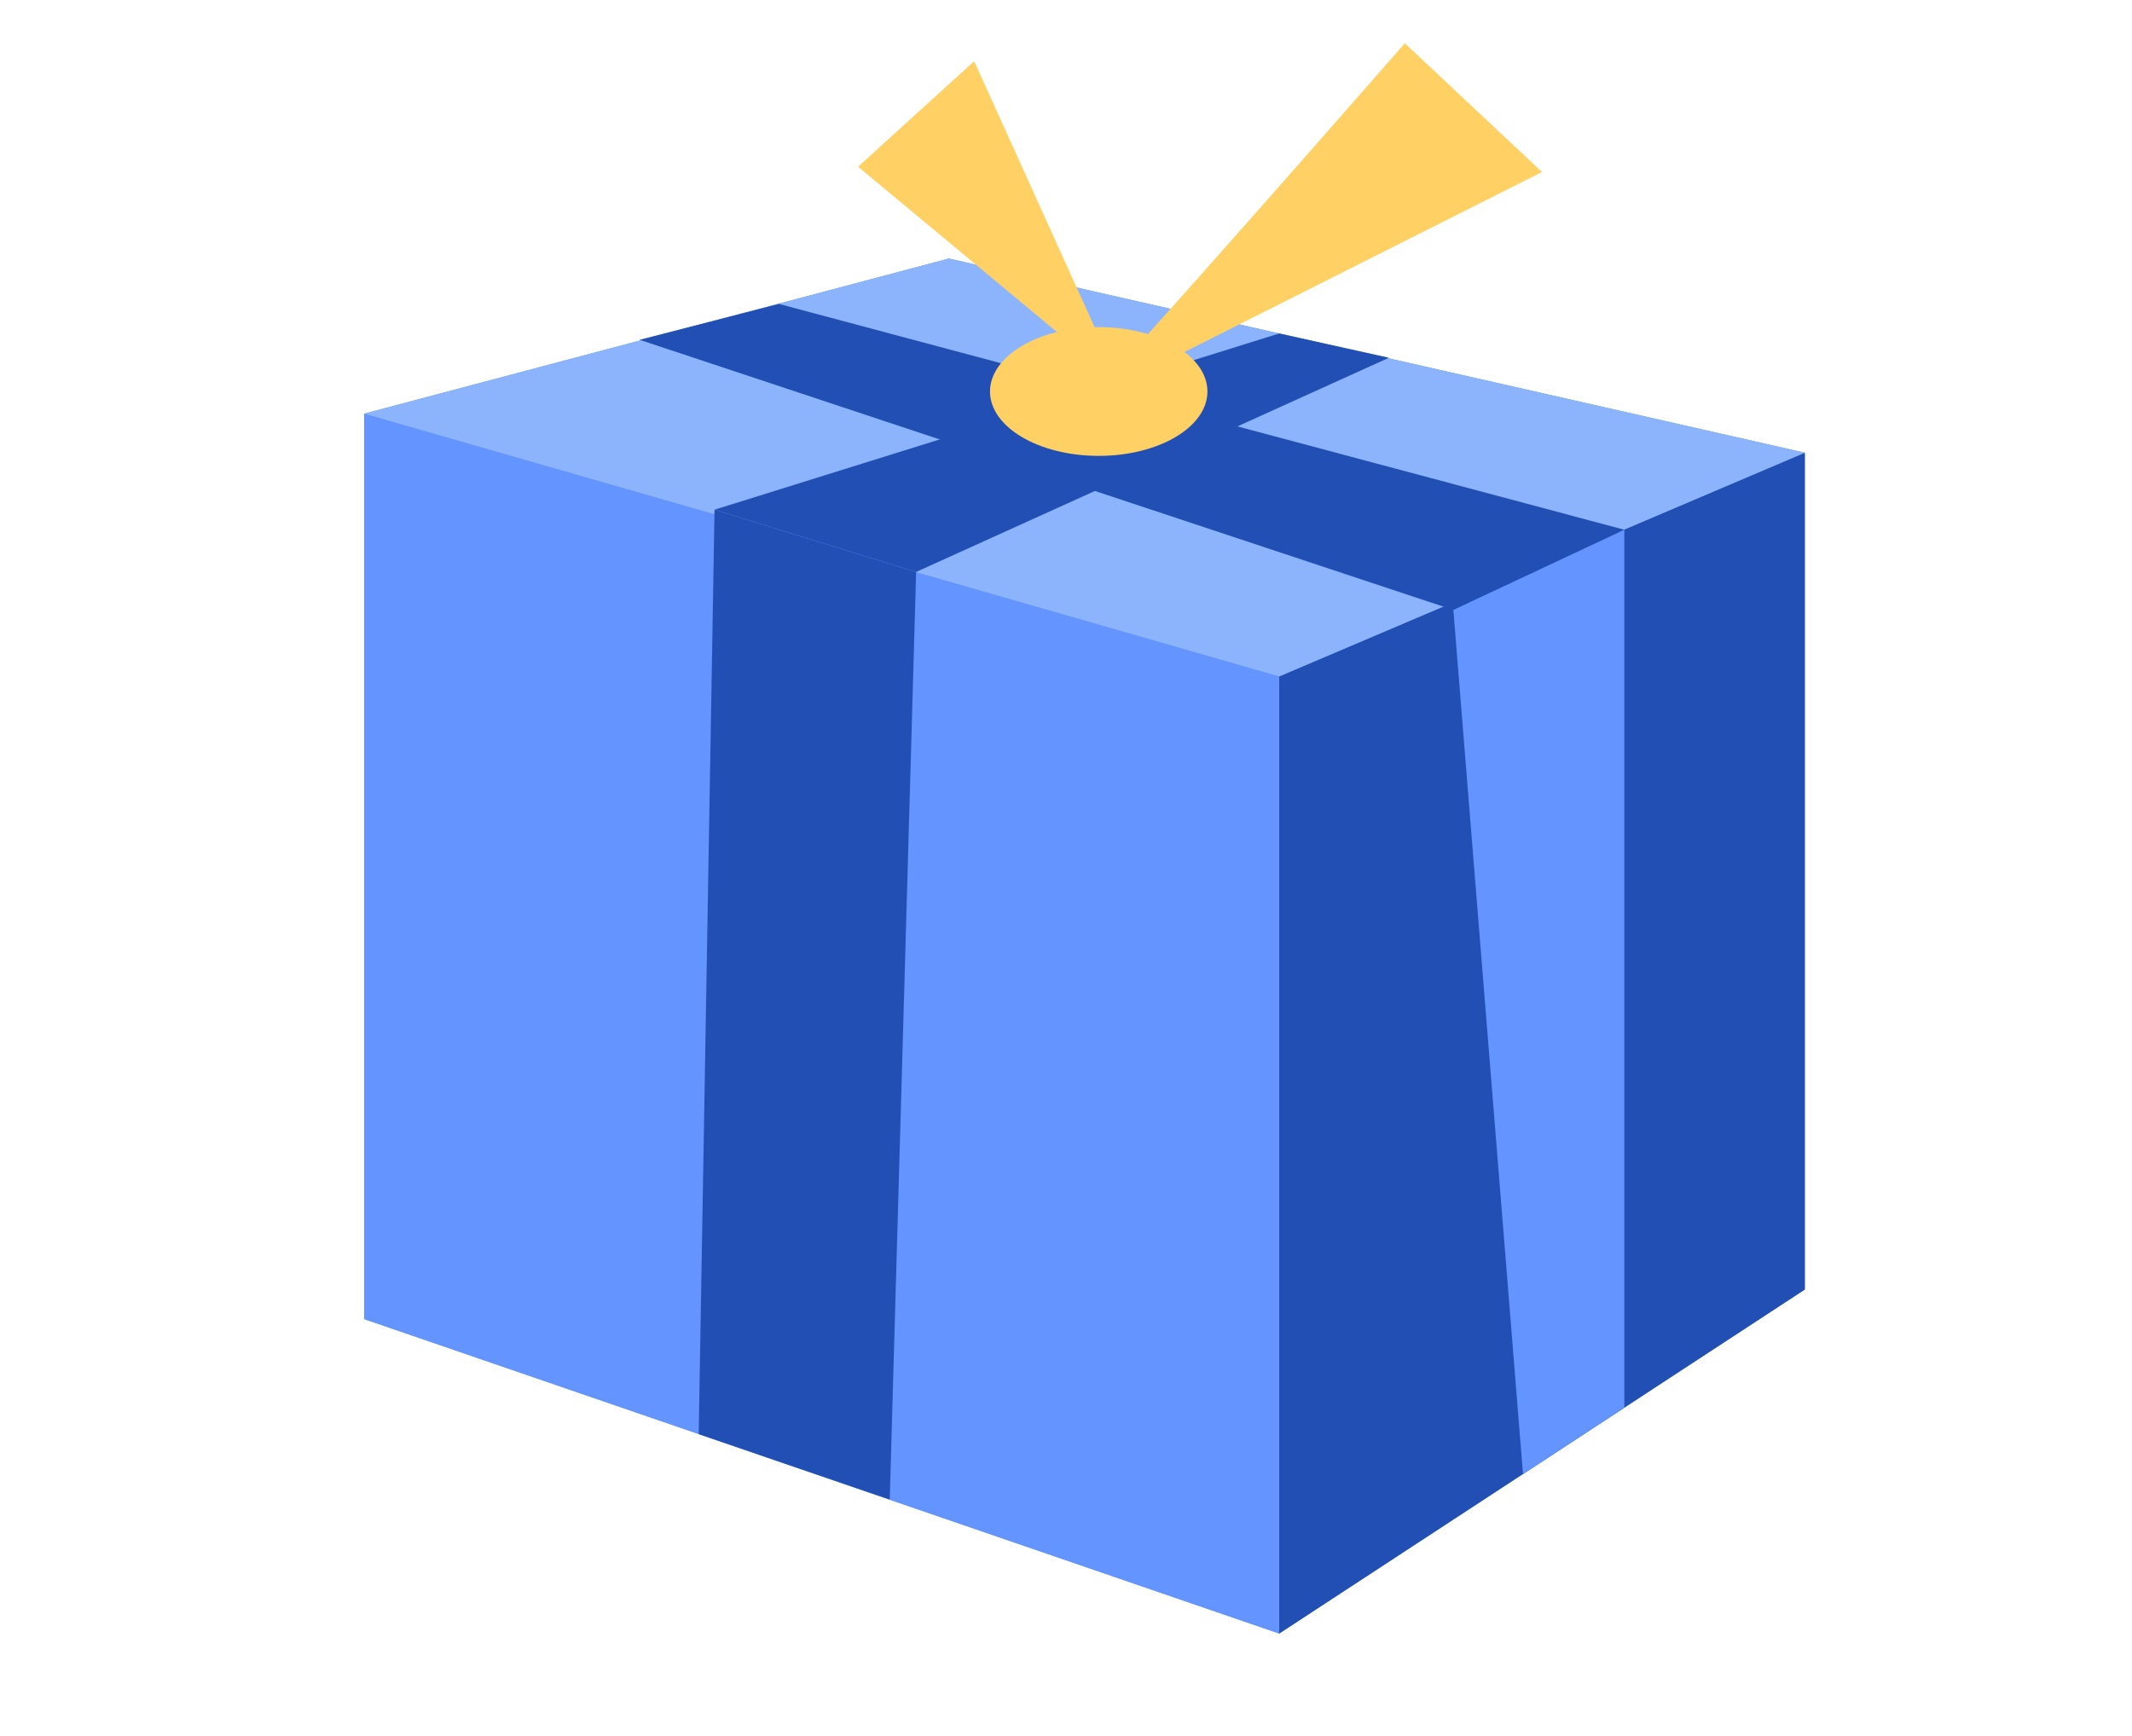
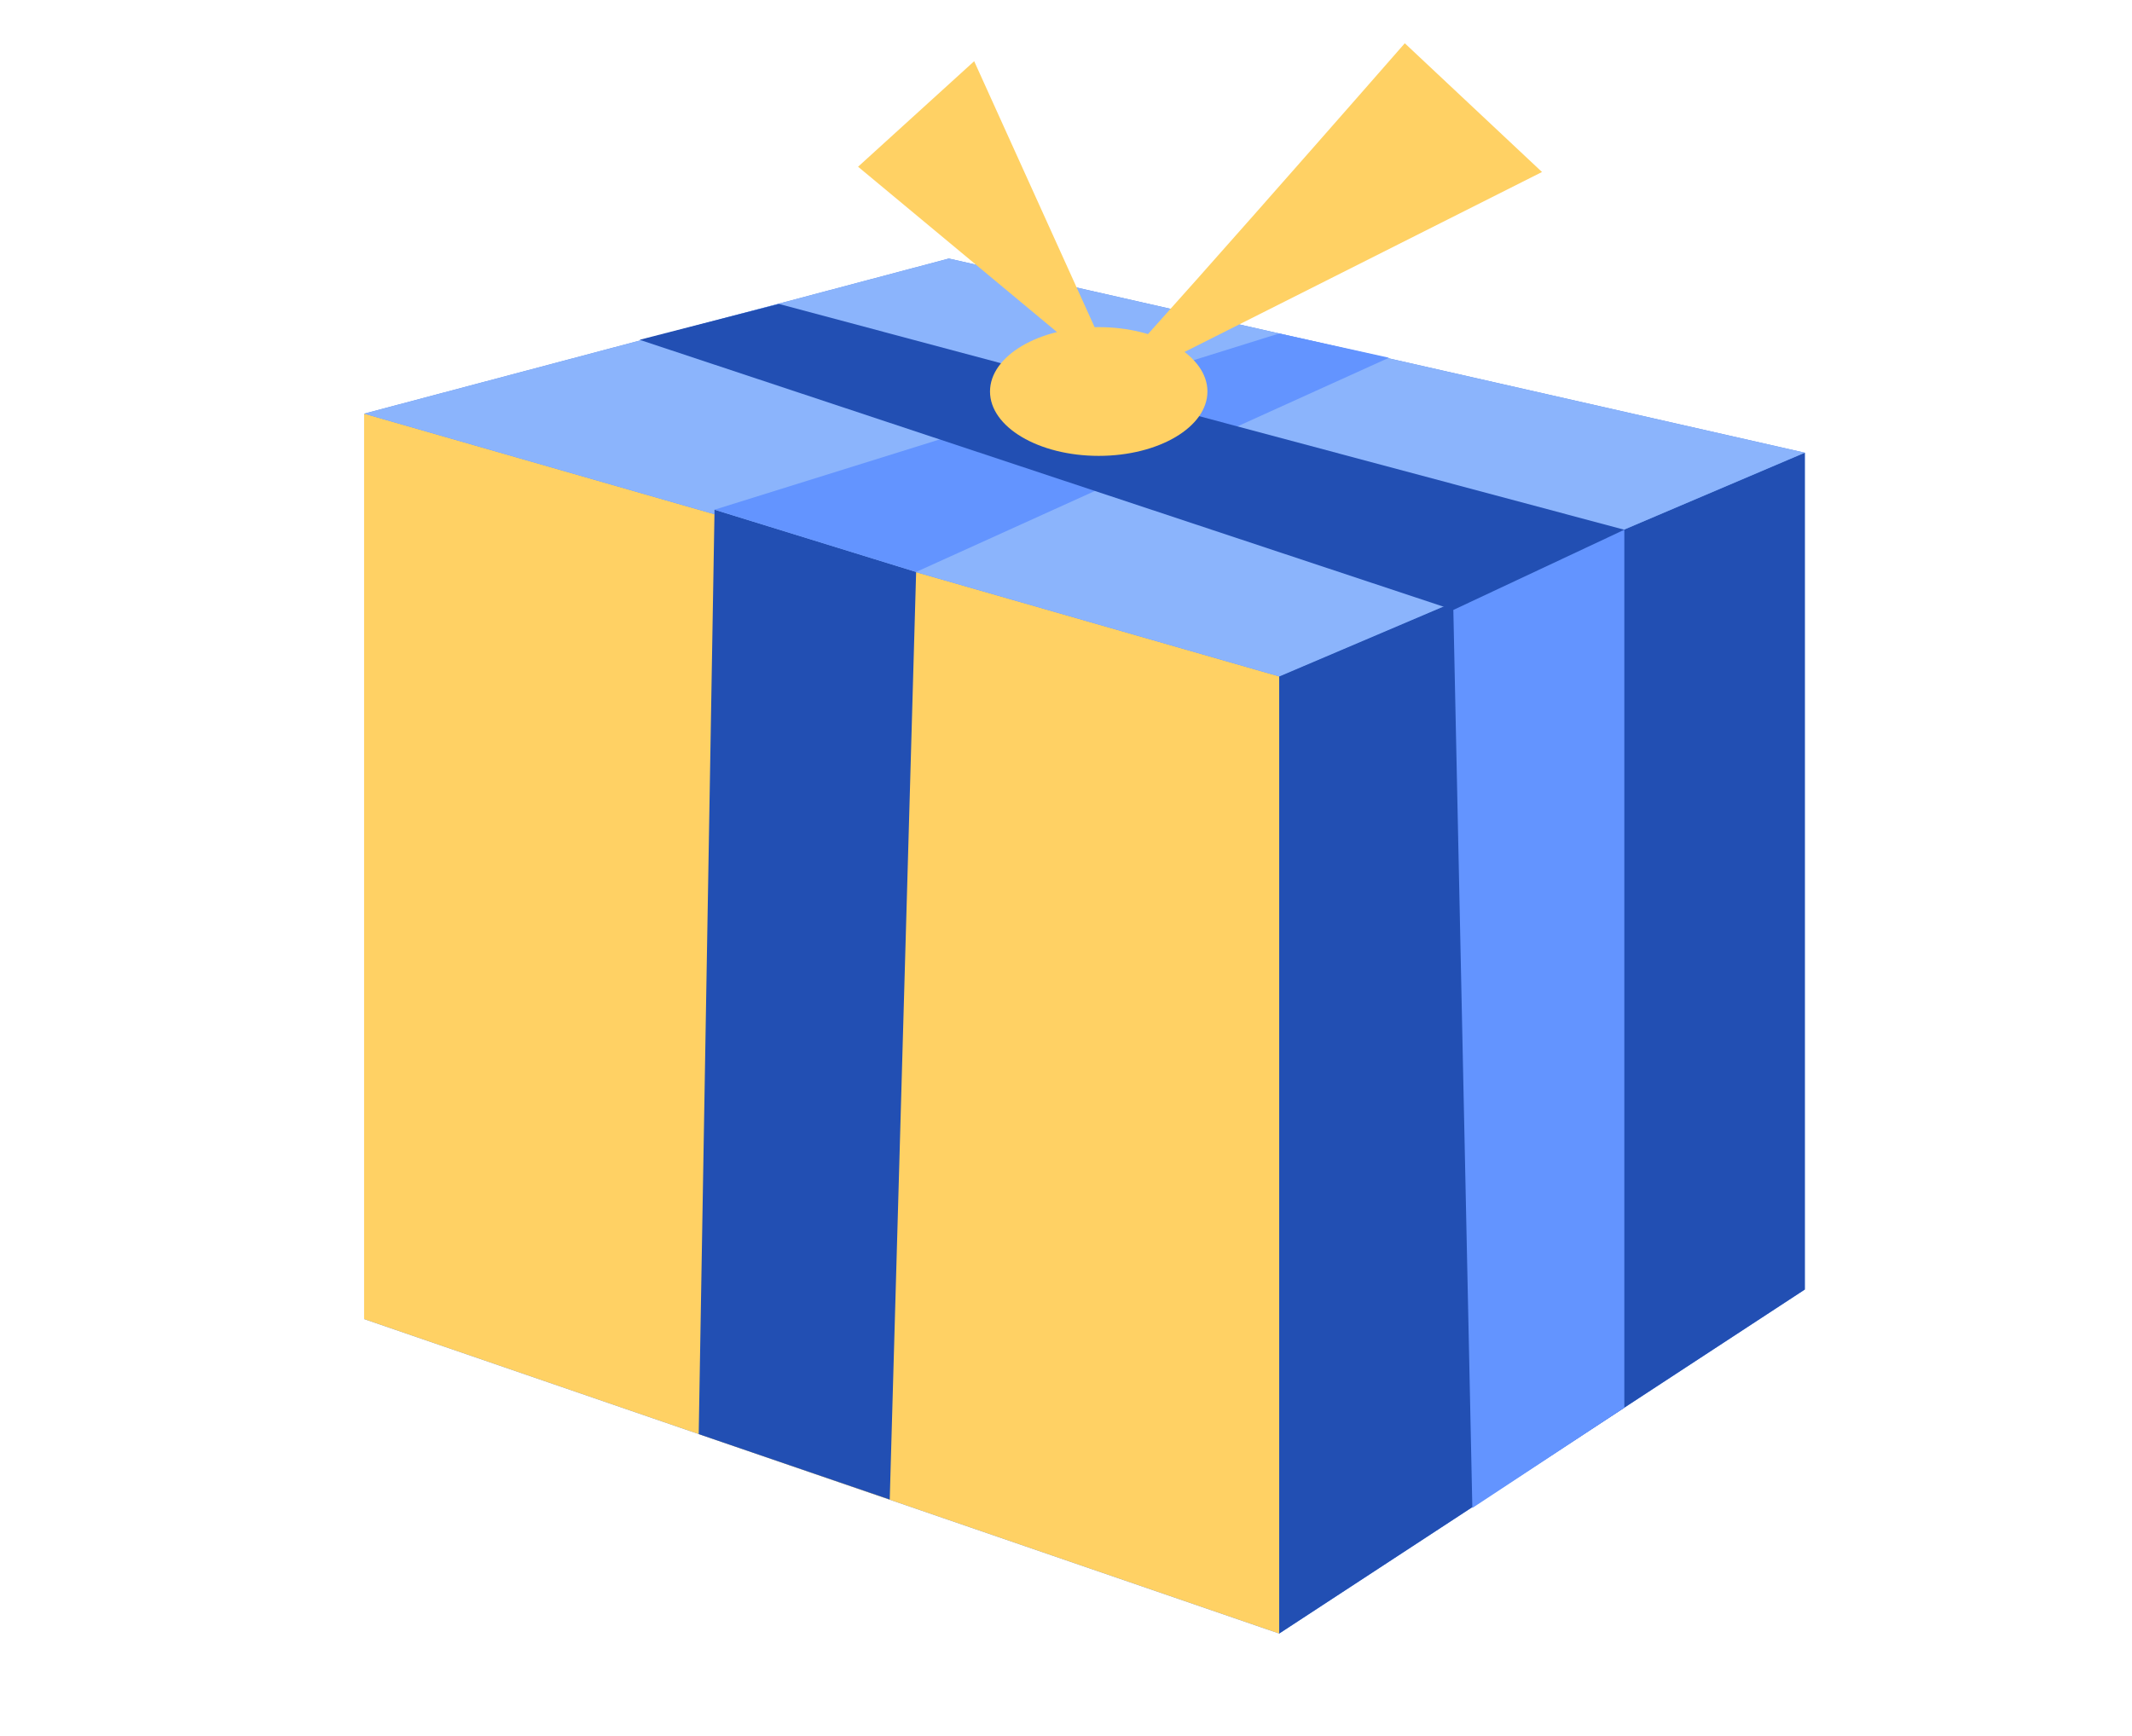
<svg xmlns="http://www.w3.org/2000/svg" version="1.1" id="Layer_1" x="0px" y="0px" viewBox="0 0 202 164.5" style="enable-background:new 0 0 202 164.5;" xml:space="preserve">
  <style type="text/css">
	.st0{fill:#5E8FE5;}
	.st1{fill:#6394FF;}
	.st2{fill:#224FB3;}
	.st3{fill:#FFD164;}
	.st4{fill:#DDB158;}
	.st5{fill:#8BB4FC;}
</style>
  <polygon class="st0" points="34.5,39.2 34.5,125 121.2,154.8 171,122.2 171,42.9 89.9,24.5 " />
  <polygon class="st1" points="-126.2,18.7 -175.2,42.8 -79.2,62.9 -43.7,27.4 " />
  <polygon class="st0" points="-175.2,42.8 -175.2,114 -80.2,141 -79.2,62.9 " />
  <polygon class="st2" points="-43.7,27.4 -43.7,105.8 -80.2,141 -79.2,62.9 " />
  <polygon class="st3" points="-126.2,127.9 -123.1,54.4 -138.7,50.5 -138.7,124.4 " />
  <polygon class="st3" points="-55.5,40.8 -55.5,117.1 -62.8,124.2 -70.7,54.4 -55.5,39.2 " />
  <polygon class="st3" points="-138.7,50.5 -103.4,21.1 -88.2,22.9 -123.1,54.4 " />
  <polygon class="st3" points="-70.7,54.4 -156.4,33.5 -144,27.4 -55.5,39.2 " />
  <circle class="st4" cx="-114.2" cy="32.1" r="11.5" />
  <polygon class="st3" points="-136.4,9.3 -143,22.3 -115.3,31 " />
  <polygon class="st3" points="-111.6,7.1 -113.4,26.5 -99.6,9.9 " />
-   <polygon class="st1" points="34.5,39.2 34.5,125 121.2,154.8 121.2,64.1 " />
+   <polygon class="st3" points="34.5,39.2 34.5,125 121.2,154.8 121.2,64.1 " />
  <polygon class="st2" points="121.2,154.8 171,122.2 171,42.9 121.2,64.1 " />
  <path class="st3" d="M-43.7,8.1" />
  <polygon class="st5" points="34.5,39.2 89.9,24.5 171,42.9 121.2,64.1 " />
  <polygon class="st2" points="86.8,54.2 84.3,142.1 66.2,135.9 67.7,48.3 " />
-   <polygon class="st2" points="131.6,33.9 86.8,54.2 67.7,48.3 121.2,31.6 " />
+   <polygon class="st1" points="131.6,33.9 86.8,54.2 67.7,48.3 121.2,31.6 " />
  <polygon class="st2" points="73.8,28.8 60.6,32.2 137.7,57.8 153.9,50.2 " />
-   <polygon class="st1" points="137.7,57.8 144.3,139.7 153.9,133.4 153.9,50.2 " />
+   <polygon class="st1" points="137.7,57.8 139.5,142.9 153.9,133.4 153.9,50.2 " />
  <ellipse class="st3" cx="104.1" cy="37.1" rx="10.3" ry="6.1" />
  <polyline class="st3" points="81.3,15.8 92.3,5.8 106.2,36.5 " />
  <path class="st3" d="M102.8,38.1c2.5-2.2,30.3-34,30.3-34l13,12.2L102.8,38.1z" />
</svg>
